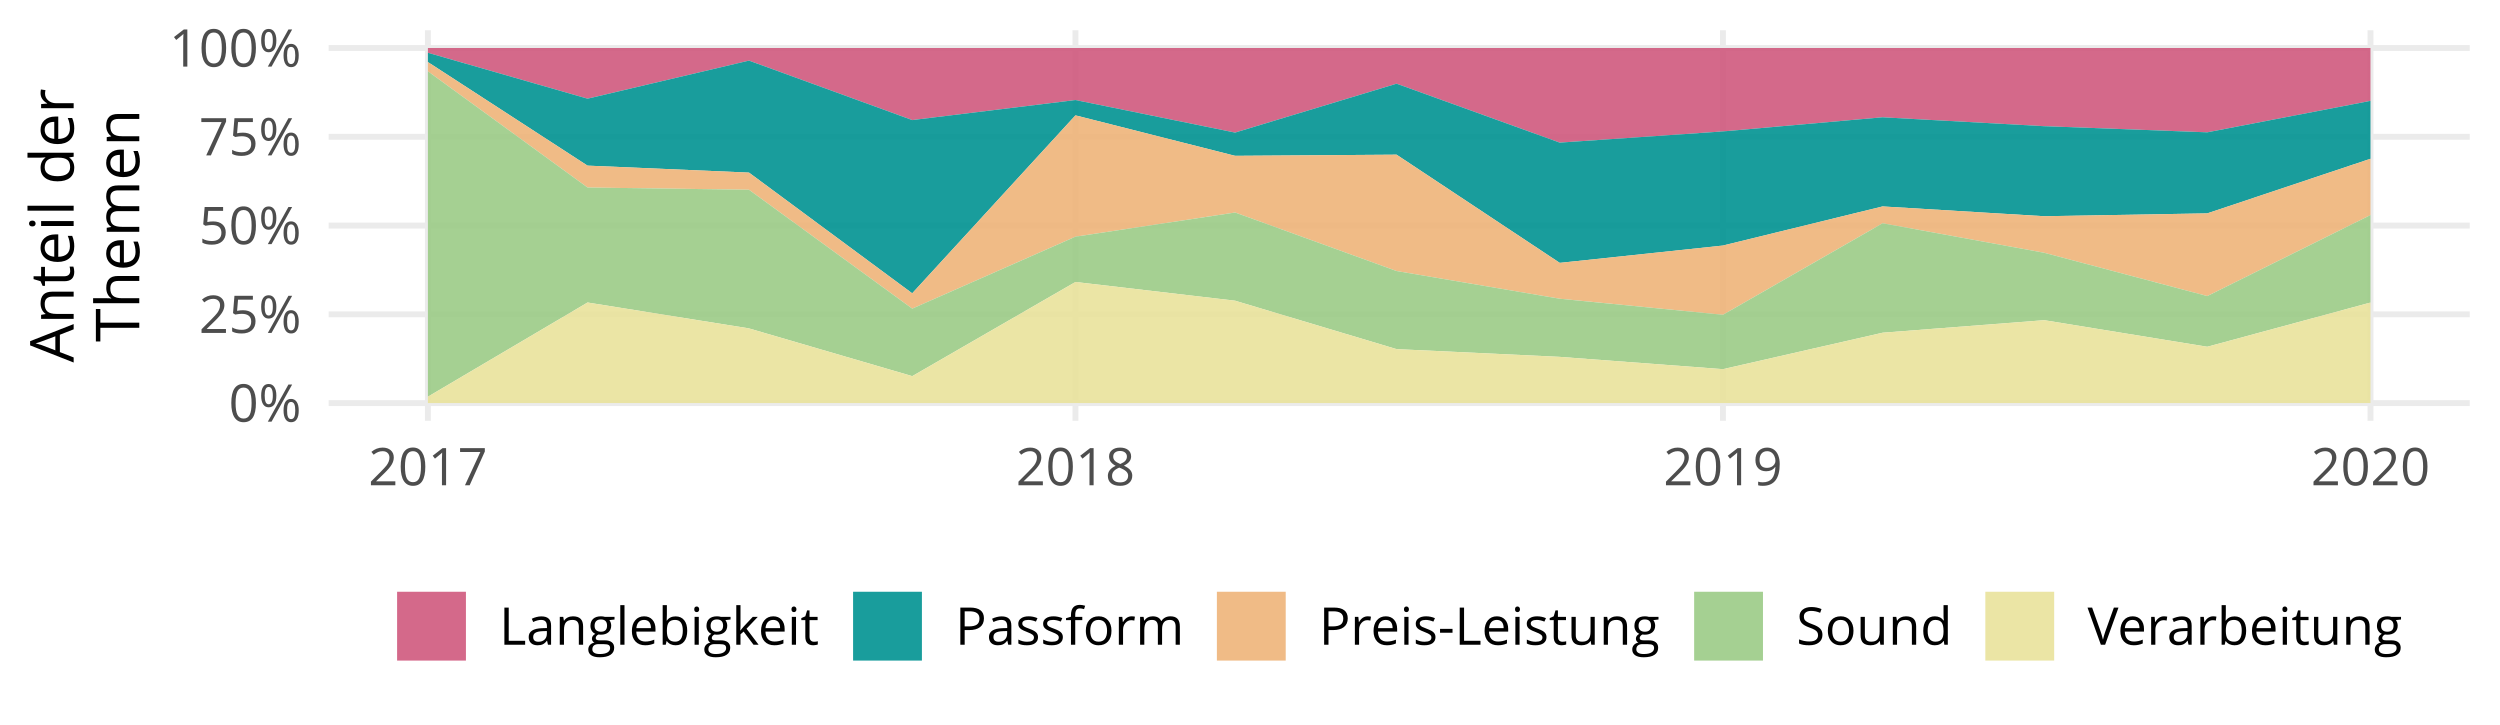
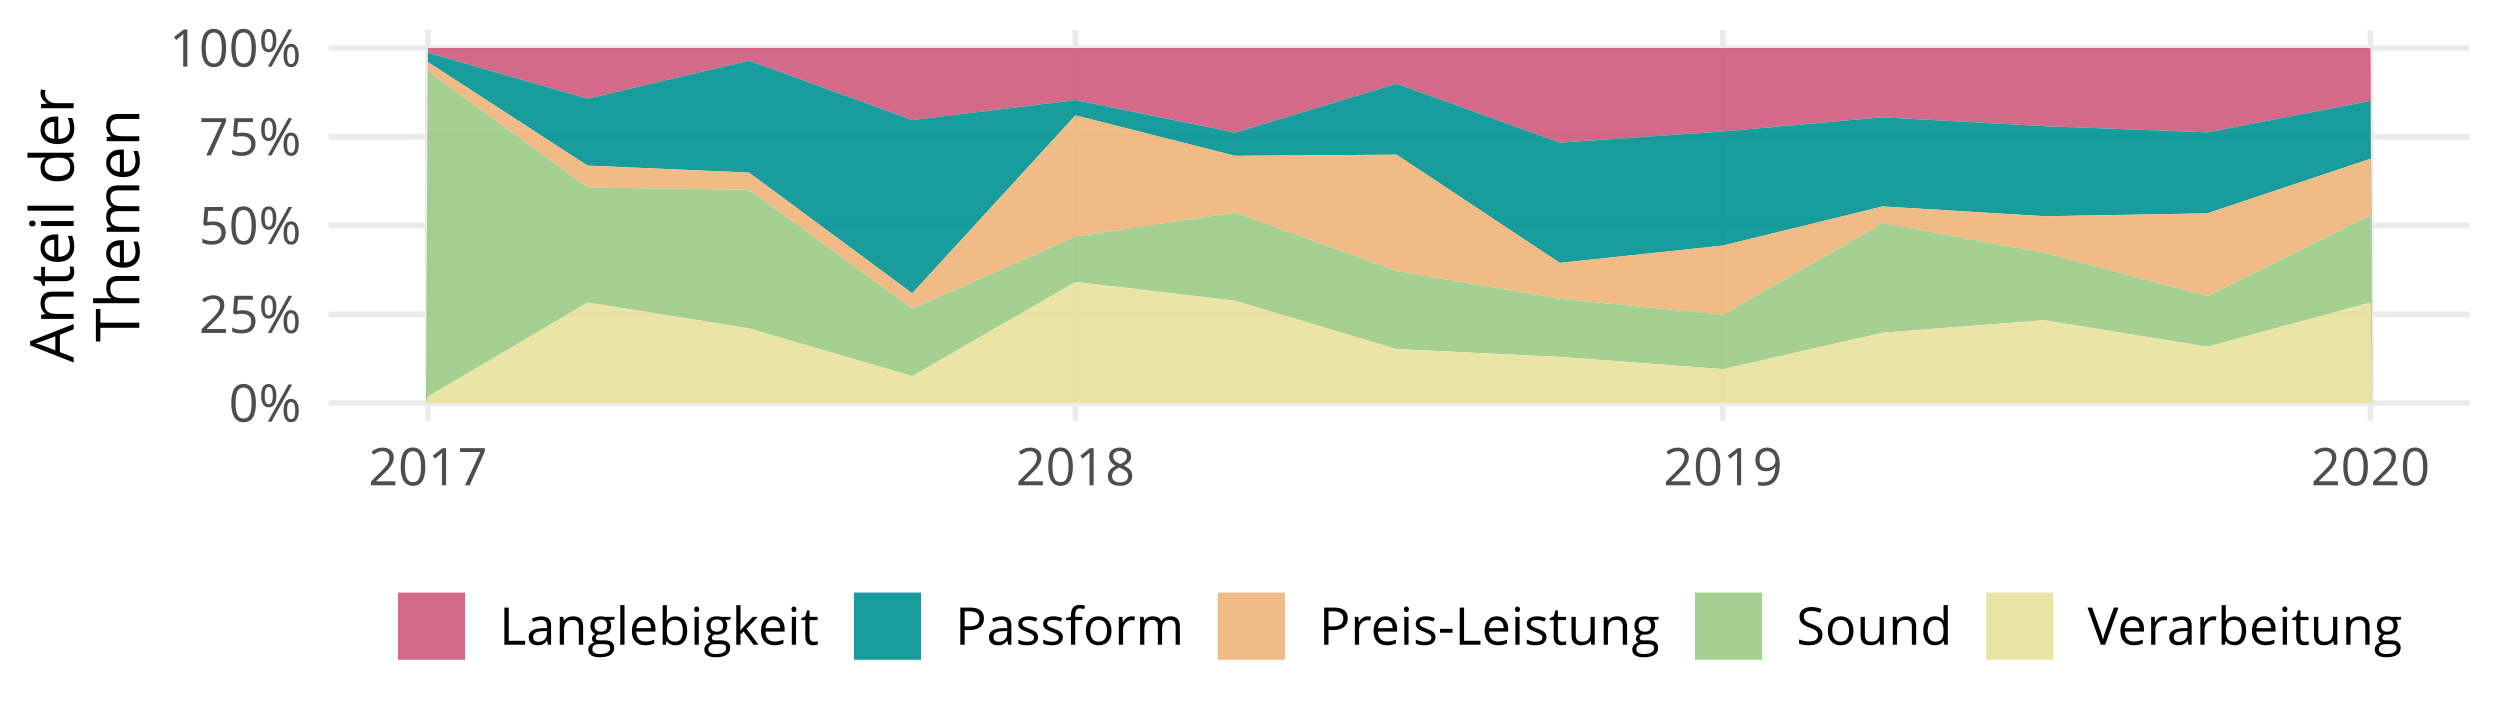
<svg xmlns="http://www.w3.org/2000/svg" width="576.00pt" height="166.85pt" viewBox="0 0 576.00 166.85">
  <g class="svglite">
    <defs>
      <style type="text/css">
    .svglite line, .svglite polyline, .svglite polygon, .svglite path, .svglite rect, .svglite circle {
      fill: none;
      stroke: #000000;
      stroke-linecap: round;
      stroke-linejoin: round;
      stroke-miterlimit: 10.00;
    }
    .svglite text {
      white-space: pre;
    }
    .svglite g.glyphgroup path {
      fill: inherit;
      stroke: none;
    }
  </style>
    </defs>
    <rect width="100%" height="100%" style="stroke: none; fill: none;" />
    <defs>
      <clipPath id="cpMC4wMHw1NzYuMDB8MC4wMHwxNjYuODU=">
        <rect x="0.00" y="0.00" width="576.00" height="166.85" />
      </clipPath>
    </defs>
    <g clip-path="url(#cpMC4wMHw1NzYuMDB8MC4wMHwxNjYuODU=)">
      <rect x="0.00" y="0.00" width="576.00" height="166.85" style="stroke-width: 1.36; stroke: none;" />
    </g>
    <defs>
      <clipPath id="cpNzUuNzJ8NTY5LjAzfDYuOTd8OTYuOTY=">
        <rect x="75.72" y="6.97" width="493.31" height="89.99" />
      </clipPath>
    </defs>
    <g clip-path="url(#cpNzUuNzJ8NTY5LjAzfDYuOTd8OTYuOTY=)">
      <rect x="75.72" y="6.97" width="493.31" height="89.99" style="stroke-width: 1.36; stroke: none;" />
      <polyline points="75.72,92.87 569.03,92.87 " style="stroke-width: 1.36; stroke: #EBEBEB; stroke-linecap: butt;" />
      <polyline points="75.72,72.42 569.03,72.42 " style="stroke-width: 1.36; stroke: #EBEBEB; stroke-linecap: butt;" />
      <polyline points="75.72,51.97 569.03,51.97 " style="stroke-width: 1.36; stroke: #EBEBEB; stroke-linecap: butt;" />
      <polyline points="75.72,31.52 569.03,31.52 " style="stroke-width: 1.36; stroke: #EBEBEB; stroke-linecap: butt;" />
      <polyline points="75.72,11.06 569.03,11.06 " style="stroke-width: 1.36; stroke: #EBEBEB; stroke-linecap: butt;" />
      <polyline points="98.59,96.96 98.59,6.97 " style="stroke-width: 1.36; stroke: #EBEBEB; stroke-linecap: butt;" />
      <polyline points="247.78,96.96 247.78,6.97 " style="stroke-width: 1.36; stroke: #EBEBEB; stroke-linecap: butt;" />
      <polyline points="396.97,96.96 396.97,6.97 " style="stroke-width: 1.36; stroke: #EBEBEB; stroke-linecap: butt;" />
      <polyline points="546.16,96.96 546.16,6.97 " style="stroke-width: 1.36; stroke: #EBEBEB; stroke-linecap: butt;" />
-       <polygon points="98.59,11.06 99.04,11.06 134.93,11.06 135.38,11.06 135.82,11.06 172.12,11.06 172.57,11.06 173.02,11.06 209.73,11.06 210.18,11.06 210.62,11.06 247.33,11.06 247.78,11.06 248.23,11.06 284.12,11.06 284.57,11.06 285.01,11.06 321.31,11.06 321.76,11.06 322.21,11.06 358.92,11.06 359.36,11.06 359.81,11.06 396.52,11.06 396.97,11.06 397.41,11.06 433.31,11.06 433.75,11.06 434.20,11.06 470.50,11.06 470.95,11.06 471.40,11.06 508.10,11.06 508.55,11.06 509.00,11.06 545.71,11.06 546.16,11.06 546.16,23.24 545.71,23.33 509.00,30.40 508.55,30.49 508.10,30.47 471.40,29.09 470.95,29.08 470.50,29.05 434.20,27.05 433.75,27.02 433.31,27.06 397.41,30.24 396.97,30.28 396.52,30.31 359.81,32.83 359.36,32.87 358.92,32.70 322.21,19.44 321.76,19.28 321.31,19.42 285.01,30.41 284.57,30.55 284.12,30.46 248.23,23.14 247.78,23.05 247.33,23.11 210.62,27.61 210.18,27.67 209.73,27.50 173.02,14.13 172.57,13.97 172.12,14.07 135.82,22.63 135.38,22.73 134.93,22.61 99.04,12.29 98.59,12.16 " style="stroke-width: 0.00; stroke: none; stroke-linecap: butt; fill: #CF597E; fill-opacity: 0.90;" />
-       <polyline points="98.59,11.06 99.04,11.06 134.93,11.06 135.38,11.06 135.82,11.06 172.12,11.06 172.57,11.06 173.02,11.06 209.73,11.06 210.18,11.06 210.62,11.06 247.33,11.06 247.78,11.06 248.23,11.06 284.12,11.06 284.57,11.06 285.01,11.06 321.31,11.06 321.76,11.06 322.21,11.06 358.92,11.06 359.36,11.06 359.81,11.06 396.52,11.06 396.97,11.06 397.41,11.06 433.31,11.06 433.75,11.06 434.20,11.06 470.50,11.06 470.95,11.06 471.40,11.06 508.10,11.06 508.55,11.06 509.00,11.06 545.71,11.06 546.16,11.06 " style="stroke-width: 1.07; stroke: none; stroke-linecap: butt;" />
-       <polygon points="98.59,12.16 99.04,12.29 134.93,22.61 135.38,22.73 135.82,22.63 172.12,14.07 172.57,13.97 173.02,14.13 209.73,27.50 210.18,27.67 210.62,27.61 247.33,23.11 247.78,23.05 248.23,23.14 284.12,30.46 284.57,30.55 285.01,30.41 321.31,19.42 321.76,19.28 322.21,19.44 358.92,32.70 359.36,32.87 359.81,32.83 396.52,30.31 396.97,30.28 397.41,30.24 433.31,27.06 433.75,27.02 434.20,27.05 470.50,29.05 470.95,29.08 471.40,29.09 508.10,30.47 508.55,30.49 509.00,30.40 545.71,23.33 546.16,23.24 546.16,36.58 545.71,36.73 509.00,49.01 508.55,49.16 508.10,49.17 471.40,49.81 470.95,49.82 470.50,49.79 434.20,47.59 433.75,47.56 433.31,47.67 397.41,56.46 396.97,56.57 396.52,56.62 359.81,60.52 359.36,60.56 358.92,60.27 322.21,35.93 321.76,35.63 321.31,35.64 285.01,35.90 284.57,35.90 284.12,35.79 248.23,26.69 247.78,26.58 247.33,27.07 210.62,67.09 210.18,67.58 209.73,67.25 173.02,40.10 172.57,39.77 172.12,39.75 135.82,38.18 135.38,38.17 134.93,37.88 99.04,14.59 98.59,14.30 " style="stroke-width: 0.00; stroke: none; stroke-linecap: butt; fill: #009392; fill-opacity: 0.90;" />
-       <polyline points="98.59,12.16 99.04,12.29 134.93,22.61 135.38,22.73 135.82,22.63 172.12,14.07 172.57,13.97 173.02,14.13 209.73,27.50 210.18,27.67 210.62,27.61 247.33,23.11 247.78,23.05 248.23,23.14 284.12,30.46 284.57,30.55 285.01,30.41 321.31,19.42 321.76,19.28 322.21,19.44 358.92,32.70 359.36,32.87 359.81,32.83 396.52,30.31 396.97,30.28 397.41,30.24 433.31,27.06 433.75,27.02 434.20,27.05 470.50,29.05 470.95,29.08 471.40,29.09 508.10,30.47 508.55,30.49 509.00,30.40 545.71,23.33 546.16,23.24 " style="stroke-width: 1.07; stroke: none; stroke-linecap: butt;" />
-       <polygon points="98.59,14.30 99.04,14.59 134.93,37.88 135.38,38.17 135.82,38.18 172.12,39.75 172.57,39.77 173.02,40.10 209.73,67.25 210.18,67.58 210.62,67.09 247.33,27.07 247.78,26.58 248.23,26.69 284.12,35.79 284.57,35.90 285.01,35.90 321.31,35.64 321.76,35.63 322.21,35.93 358.92,60.27 359.36,60.56 359.81,60.52 396.52,56.62 396.97,56.57 397.41,56.46 433.31,47.67 433.75,47.56 434.20,47.59 470.50,49.79 470.95,49.82 471.40,49.81 508.10,49.17 508.55,49.16 509.00,49.01 545.71,36.73 546.16,36.58 546.16,49.55 545.71,49.77 509.00,67.99 508.55,68.21 508.10,68.09 471.40,58.35 470.95,58.23 470.50,58.15 434.20,51.52 433.75,51.44 433.31,51.69 397.41,72.27 396.97,72.53 396.52,72.48 359.81,68.87 359.36,68.83 358.92,68.75 322.21,62.52 321.76,62.44 321.31,62.28 285.01,49.12 284.57,48.96 284.12,49.03 248.23,54.46 247.78,54.53 247.33,54.73 210.62,70.91 210.18,71.11 209.73,70.78 173.02,44.05 172.57,43.72 172.12,43.71 135.82,43.21 135.38,43.20 134.93,42.88 99.04,16.76 98.59,16.44 " style="stroke-width: 0.00; stroke: none; stroke-linecap: butt; fill: #EEB479; fill-opacity: 0.90;" />
-       <polyline points="98.59,14.30 99.04,14.59 134.93,37.88 135.38,38.17 135.82,38.18 172.12,39.75 172.57,39.77 173.02,40.10 209.73,67.25 210.18,67.58 210.62,67.09 247.33,27.07 247.78,26.58 248.23,26.69 284.12,35.79 284.57,35.90 285.01,35.90 321.31,35.64 321.76,35.63 322.21,35.93 358.92,60.27 359.36,60.56 359.81,60.52 396.52,56.62 396.97,56.57 397.41,56.46 433.31,47.67 433.75,47.56 434.20,47.59 470.50,49.79 470.95,49.82 471.40,49.81 508.10,49.17 508.55,49.16 509.00,49.01 545.71,36.73 546.16,36.58 " style="stroke-width: 1.07; stroke: none; stroke-linecap: butt;" />
-       <polygon points="98.59,16.44 99.04,16.76 134.93,42.88 135.38,43.20 135.82,43.21 172.12,43.71 172.57,43.72 173.02,44.05 209.73,70.78 210.18,71.11 210.62,70.91 247.33,54.73 247.78,54.53 248.23,54.46 284.12,49.03 284.57,48.96 285.01,49.12 321.31,62.28 321.76,62.44 322.21,62.52 358.92,68.75 359.36,68.83 359.81,68.87 396.52,72.48 396.97,72.53 397.41,72.27 433.31,51.69 433.75,51.44 434.20,51.52 470.50,58.15 470.95,58.23 471.40,58.35 508.10,68.09 508.55,68.21 509.00,67.99 545.71,49.77 546.16,49.55 546.16,69.71 545.71,69.83 509.00,79.77 508.55,79.89 508.10,79.82 471.40,73.84 470.95,73.77 470.50,73.81 434.20,76.62 433.75,76.66 433.31,76.76 397.41,84.95 396.97,85.06 396.52,85.02 359.81,82.26 359.36,82.22 358.92,82.20 322.21,80.46 321.76,80.43 321.31,80.30 285.01,69.42 284.57,69.28 284.12,69.23 248.23,65.02 247.78,64.97 247.33,65.23 210.62,86.41 210.18,86.67 209.73,86.53 173.02,75.80 172.57,75.67 172.12,75.59 135.82,69.77 135.38,69.69 134.93,69.96 99.04,91.13 98.59,91.39 " style="stroke-width: 0.00; stroke: none; stroke-linecap: butt; fill: #9CCB86; fill-opacity: 0.90;" />
-       <polyline points="98.59,16.44 99.04,16.76 134.93,42.88 135.38,43.20 135.82,43.21 172.12,43.71 172.57,43.72 173.02,44.05 209.73,70.78 210.18,71.11 210.62,70.91 247.33,54.73 247.78,54.53 248.23,54.46 284.12,49.03 284.57,48.96 285.01,49.12 321.31,62.28 321.76,62.44 322.21,62.52 358.92,68.75 359.36,68.83 359.81,68.87 396.52,72.48 396.97,72.53 397.41,72.27 433.31,51.69 433.75,51.44 434.20,51.52 470.50,58.15 470.95,58.23 471.40,58.35 508.10,68.09 508.55,68.21 509.00,67.99 545.71,49.77 546.16,49.55 " style="stroke-width: 1.07; stroke: none; stroke-linecap: butt;" />
-       <polygon points="98.59,91.39 99.04,91.13 134.93,69.96 135.38,69.69 135.82,69.77 172.12,75.59 172.57,75.67 173.02,75.80 209.73,86.53 210.18,86.67 210.62,86.41 247.33,65.23 247.78,64.97 248.23,65.02 284.12,69.23 284.57,69.28 285.01,69.42 321.31,80.30 321.76,80.43 322.21,80.46 358.92,82.20 359.36,82.22 359.81,82.26 396.52,85.02 396.97,85.06 397.41,84.95 433.31,76.76 433.75,76.66 434.20,76.62 470.50,73.81 470.95,73.77 471.40,73.84 508.10,79.82 508.55,79.89 509.00,79.77 545.71,69.83 546.16,69.71 546.16,92.87 545.71,92.87 509.00,92.87 508.55,92.87 508.10,92.87 471.40,92.87 470.95,92.87 470.50,92.87 434.20,92.87 433.75,92.87 433.31,92.87 397.41,92.87 396.97,92.87 396.52,92.87 359.81,92.87 359.36,92.87 358.92,92.87 322.21,92.87 321.76,92.87 321.31,92.87 285.01,92.87 284.57,92.87 284.12,92.87 248.23,92.87 247.78,92.87 247.33,92.87 210.62,92.87 210.18,92.87 209.73,92.87 173.02,92.87 172.57,92.87 172.12,92.87 135.82,92.87 135.38,92.87 134.93,92.87 99.04,92.87 98.59,92.87 " style="stroke-width: 0.00; stroke: none; stroke-linecap: butt; fill: #E9E29C; fill-opacity: 0.90;" />
-       <polyline points="98.59,91.39 99.04,91.13 134.93,69.96 135.38,69.69 135.82,69.77 172.12,75.59 172.57,75.67 173.02,75.80 209.73,86.53 210.18,86.67 210.62,86.41 247.33,65.23 247.78,64.97 248.23,65.02 284.12,69.23 284.57,69.28 285.01,69.42 321.31,80.30 321.76,80.43 322.21,80.46 358.92,82.20 359.36,82.22 359.81,82.26 396.52,85.02 396.97,85.06 397.41,84.95 433.31,76.76 433.75,76.66 434.20,76.62 470.50,73.81 470.95,73.77 471.40,73.84 508.10,79.82 508.55,79.89 509.00,79.77 545.71,69.83 546.16,69.71 " style="stroke-width: 1.07; stroke: none; stroke-linecap: butt;" />
+       <polygon points="98.59,11.06 99.04,11.06 134.93,11.06 135.38,11.06 135.82,11.06 172.12,11.06 172.57,11.06 173.02,11.06 209.73,11.06 210.18,11.06 210.62,11.06 247.33,11.06 247.78,11.06 248.23,11.06 284.12,11.06 284.57,11.06 285.01,11.06 321.31,11.06 321.76,11.06 322.21,11.06 358.92,11.06 359.36,11.06 359.81,11.06 396.52,11.06 396.97,11.06 397.41,11.06 433.31,11.06 433.75,11.06 434.20,11.06 470.50,11.06 470.95,11.06 471.40,11.06 508.10,11.06 508.55,11.06 509.00,11.06 545.71,11.06 546.16,11.06 546.60,92.87 546.16,23.24 545.71,23.33 509.00,30.40 508.55,30.49 508.10,30.47 471.40,29.09 470.95,29.08 470.50,29.05 434.20,27.05 433.75,27.02 433.31,27.06 397.41,30.24 396.97,30.28 396.52,30.31 359.81,32.83 359.36,32.87 358.92,32.70 322.21,19.44 321.76,19.28 321.31,19.42 285.01,30.41 284.57,30.55 284.12,30.46 248.23,23.14 247.78,23.05 247.33,23.11 210.62,27.61 210.18,27.67 209.73,27.50 173.02,14.13 172.57,13.97 172.12,14.07 135.82,22.63 135.38,22.73 134.93,22.61 99.04,12.29 98.59,12.16 98.14,92.87 " style="stroke-width: 0.00; stroke: none; stroke-linecap: butt; fill: #CF597E; fill-opacity: 0.90;" />
+       <polyline points="98.59,11.06 99.04,11.06 134.93,11.06 135.38,11.06 135.82,11.06 172.12,11.06 172.57,11.06 173.02,11.06 209.73,11.06 210.18,11.06 210.62,11.06 247.33,11.06 247.78,11.06 248.23,11.06 284.12,11.06 284.57,11.06 285.01,11.06 321.31,11.06 321.76,11.06 322.21,11.06 358.92,11.06 359.36,11.06 359.81,11.06 396.52,11.06 396.97,11.06 397.41,11.06 433.31,11.06 433.75,11.06 434.20,11.06 470.50,11.06 470.95,11.06 471.40,11.06 508.10,11.06 508.55,11.06 509.00,11.06 545.71,11.06 546.16,11.06 " style="stroke-width: 1.36; stroke: none; stroke-linecap: butt;" />
+       <polygon points="98.59,12.16 99.04,12.29 134.93,22.61 135.38,22.73 135.82,22.63 172.12,14.07 172.57,13.97 173.02,14.13 209.73,27.50 210.18,27.67 210.62,27.61 247.33,23.11 247.78,23.05 248.23,23.14 284.12,30.46 284.57,30.55 285.01,30.41 321.31,19.42 321.76,19.28 322.21,19.44 358.92,32.70 359.36,32.87 359.81,32.83 396.52,30.31 396.97,30.28 397.41,30.24 433.31,27.06 433.75,27.02 434.20,27.05 470.50,29.05 470.95,29.08 471.40,29.09 508.10,30.47 508.55,30.49 509.00,30.40 545.71,23.33 546.16,23.24 546.60,92.87 546.16,36.58 545.71,36.73 509.00,49.01 508.55,49.16 508.10,49.17 471.40,49.81 470.95,49.82 470.50,49.79 434.20,47.59 433.75,47.56 433.31,47.67 397.41,56.46 396.97,56.57 396.52,56.62 359.81,60.52 359.36,60.56 358.92,60.27 322.21,35.93 321.76,35.63 321.31,35.64 285.01,35.90 284.57,35.90 284.12,35.79 248.23,26.69 247.78,26.58 247.33,27.07 210.62,67.09 210.18,67.58 209.73,67.25 173.02,40.10 172.57,39.77 172.12,39.75 135.82,38.18 135.38,38.17 134.93,37.88 99.04,14.59 98.59,14.30 98.14,92.87 " style="stroke-width: 0.00; stroke: none; stroke-linecap: butt; fill: #009392; fill-opacity: 0.90;" />
+       <polyline points="98.59,12.16 99.04,12.29 134.93,22.61 135.38,22.73 135.82,22.63 172.12,14.07 172.57,13.97 173.02,14.13 209.73,27.50 210.18,27.67 210.62,27.61 247.33,23.11 247.78,23.05 248.23,23.14 284.12,30.46 284.57,30.55 285.01,30.41 321.31,19.42 321.76,19.28 322.21,19.44 358.92,32.70 359.36,32.87 359.81,32.83 396.52,30.31 396.97,30.28 397.41,30.24 433.31,27.06 433.75,27.02 434.20,27.05 470.50,29.05 470.95,29.08 471.40,29.09 508.10,30.47 508.55,30.49 509.00,30.40 545.71,23.33 546.16,23.24 " style="stroke-width: 1.36; stroke: none; stroke-linecap: butt;" />
+       <polygon points="98.59,14.30 99.04,14.59 134.93,37.88 135.38,38.17 135.82,38.18 172.12,39.75 172.57,39.77 173.02,40.10 209.73,67.25 210.18,67.58 210.62,67.09 247.33,27.07 247.78,26.58 248.23,26.69 284.12,35.79 284.57,35.90 285.01,35.90 321.31,35.64 321.76,35.63 322.21,35.93 358.92,60.27 359.36,60.56 359.81,60.52 396.52,56.62 396.97,56.57 397.41,56.46 433.31,47.67 433.75,47.56 434.20,47.59 470.50,49.79 470.95,49.82 471.40,49.81 508.10,49.17 508.55,49.16 509.00,49.01 545.71,36.73 546.16,36.58 546.60,92.87 546.16,49.55 545.71,49.77 509.00,67.99 508.55,68.21 508.10,68.09 471.40,58.35 470.95,58.23 470.50,58.15 434.20,51.52 433.75,51.44 433.31,51.69 397.41,72.27 396.97,72.53 396.52,72.48 359.81,68.87 359.36,68.83 358.92,68.75 322.21,62.52 321.76,62.44 321.31,62.28 285.01,49.12 284.57,48.96 284.12,49.03 248.23,54.46 247.78,54.53 247.33,54.73 210.62,70.91 210.18,71.11 209.73,70.78 173.02,44.05 172.57,43.72 172.12,43.71 135.82,43.21 135.38,43.20 134.93,42.88 99.04,16.76 98.59,16.44 98.14,92.87 " style="stroke-width: 0.00; stroke: none; stroke-linecap: butt; fill: #EEB479; fill-opacity: 0.90;" />
+       <polyline points="98.59,14.30 99.04,14.59 134.93,37.88 135.38,38.17 135.82,38.18 172.12,39.75 172.57,39.77 173.02,40.10 209.73,67.25 210.18,67.58 210.62,67.09 247.33,27.07 247.78,26.58 248.23,26.69 284.12,35.79 284.57,35.90 285.01,35.90 321.31,35.64 321.76,35.63 322.21,35.93 358.92,60.27 359.36,60.56 359.81,60.52 396.52,56.62 396.97,56.57 397.41,56.46 433.31,47.67 433.75,47.56 434.20,47.59 470.50,49.79 470.95,49.82 471.40,49.81 508.10,49.17 508.55,49.16 509.00,49.01 545.71,36.73 546.16,36.58 " style="stroke-width: 1.36; stroke: none; stroke-linecap: butt;" />
+       <polygon points="98.59,16.44 99.04,16.76 134.93,42.88 135.38,43.20 135.82,43.21 172.12,43.71 172.57,43.72 173.02,44.05 209.73,70.78 210.18,71.11 210.62,70.91 247.33,54.73 247.78,54.53 248.23,54.46 284.12,49.03 284.57,48.96 285.01,49.12 321.31,62.28 321.76,62.44 322.21,62.52 358.92,68.75 359.36,68.83 359.81,68.87 396.52,72.48 396.97,72.53 397.41,72.27 433.31,51.69 433.75,51.44 434.20,51.52 470.50,58.15 470.95,58.23 471.40,58.35 508.10,68.09 508.55,68.21 509.00,67.99 545.71,49.77 546.16,49.55 546.60,92.87 546.16,69.71 545.71,69.83 509.00,79.77 508.55,79.89 508.10,79.82 471.40,73.84 470.95,73.77 470.50,73.81 434.20,76.62 433.75,76.66 433.31,76.76 397.41,84.95 396.97,85.06 396.52,85.02 359.81,82.26 359.36,82.22 358.92,82.20 322.21,80.46 321.76,80.43 321.31,80.30 285.01,69.42 284.57,69.28 284.12,69.23 248.23,65.02 247.78,64.97 247.33,65.23 210.62,86.41 210.18,86.67 209.73,86.53 173.02,75.80 172.57,75.67 172.12,75.59 135.82,69.77 135.38,69.69 134.93,69.96 99.04,91.13 98.59,91.39 98.14,92.87 " style="stroke-width: 0.00; stroke: none; stroke-linecap: butt; fill: #9CCB86; fill-opacity: 0.90;" />
+       <polyline points="98.59,16.44 99.04,16.76 134.93,42.88 135.38,43.20 135.82,43.21 172.12,43.71 172.57,43.72 173.02,44.05 209.73,70.78 210.18,71.11 210.62,70.91 247.33,54.73 247.78,54.53 248.23,54.46 284.12,49.03 284.57,48.96 285.01,49.12 321.31,62.28 321.76,62.44 322.21,62.52 358.92,68.75 359.36,68.83 359.81,68.87 396.52,72.48 396.97,72.53 397.41,72.27 433.31,51.69 433.75,51.44 434.20,51.52 470.50,58.15 470.95,58.23 471.40,58.35 508.10,68.09 508.55,68.21 509.00,67.99 545.71,49.77 546.16,49.55 " style="stroke-width: 1.36; stroke: none; stroke-linecap: butt;" />
+       <polygon points="98.59,91.39 99.04,91.13 134.93,69.96 135.38,69.69 135.82,69.77 172.12,75.59 172.57,75.67 173.02,75.80 209.73,86.53 210.18,86.67 210.62,86.41 247.33,65.23 247.78,64.97 248.23,65.02 284.12,69.23 284.57,69.28 285.01,69.42 321.31,80.30 321.76,80.43 322.21,80.46 358.92,82.20 359.36,82.22 359.81,82.26 396.52,85.02 396.97,85.06 397.41,84.95 433.31,76.76 433.75,76.66 434.20,76.62 470.50,73.81 470.95,73.77 471.40,73.84 508.10,79.82 508.55,79.89 509.00,79.77 545.71,69.83 546.16,69.71 546.60,92.87 546.16,92.87 545.71,92.87 509.00,92.87 508.55,92.87 508.10,92.87 471.40,92.87 470.95,92.87 470.50,92.87 434.20,92.87 433.75,92.87 433.31,92.87 397.41,92.87 396.97,92.87 396.52,92.87 359.81,92.87 359.36,92.87 358.92,92.87 322.21,92.87 321.76,92.87 321.31,92.87 285.01,92.87 284.57,92.87 284.12,92.87 248.23,92.87 247.78,92.87 247.33,92.87 210.62,92.87 210.18,92.87 209.73,92.87 173.02,92.87 172.57,92.87 172.12,92.87 135.82,92.87 135.38,92.87 134.93,92.87 99.04,92.87 98.59,92.87 98.14,92.87 " style="stroke-width: 0.00; stroke: none; stroke-linecap: butt; fill: #E9E29C; fill-opacity: 0.90;" />
+       <polyline points="98.59,91.39 99.04,91.13 134.93,69.96 135.38,69.69 135.82,69.77 172.12,75.59 172.57,75.67 173.02,75.80 209.73,86.53 210.18,86.67 210.62,86.41 247.33,65.23 247.78,64.97 248.23,65.02 284.12,69.23 284.57,69.28 285.01,69.42 321.31,80.30 321.76,80.43 322.21,80.46 358.92,82.20 359.36,82.22 359.81,82.26 396.52,85.02 396.97,85.06 397.41,84.95 433.31,76.76 433.75,76.66 434.20,76.62 470.50,73.81 470.95,73.77 471.40,73.84 508.10,79.82 508.55,79.89 509.00,79.77 545.71,69.83 546.16,69.71 " style="stroke-width: 1.36; stroke: none; stroke-linecap: butt;" />
    </g>
    <g clip-path="url(#cpMC4wMHw1NzYuMDB8MC4wMHwxNjYuODU=)">
      <text x="69.44" y="97.16" text-anchor="end" style="font-size: 12.00px;fill: #4D4D4D; font-family: &quot;Open Sans&quot;;" textLength="16.78px" lengthAdjust="spacingAndGlyphs">0%</text>
      <text x="69.44" y="76.71" text-anchor="end" style="font-size: 12.00px;fill: #4D4D4D; font-family: &quot;Open Sans&quot;;" textLength="23.64px" lengthAdjust="spacingAndGlyphs">25%</text>
      <text x="69.44" y="56.25" text-anchor="end" style="font-size: 12.00px;fill: #4D4D4D; font-family: &quot;Open Sans&quot;;" textLength="23.64px" lengthAdjust="spacingAndGlyphs">50%</text>
      <text x="69.44" y="35.80" text-anchor="end" style="font-size: 12.00px;fill: #4D4D4D; font-family: &quot;Open Sans&quot;;" textLength="23.64px" lengthAdjust="spacingAndGlyphs">75%</text>
      <text x="69.44" y="15.35" text-anchor="end" style="font-size: 12.00px;fill: #4D4D4D; font-family: &quot;Open Sans&quot;;" textLength="30.50px" lengthAdjust="spacingAndGlyphs">100%</text>
      <text x="98.59" y="111.81" text-anchor="middle" style="font-size: 12.00px;fill: #4D4D4D; font-family: &quot;Open Sans&quot;;" textLength="27.44px" lengthAdjust="spacingAndGlyphs">2017</text>
      <text x="247.78" y="111.81" text-anchor="middle" style="font-size: 12.00px;fill: #4D4D4D; font-family: &quot;Open Sans&quot;;" textLength="27.44px" lengthAdjust="spacingAndGlyphs">2018</text>
      <text x="396.97" y="111.81" text-anchor="middle" style="font-size: 12.00px;fill: #4D4D4D; font-family: &quot;Open Sans&quot;;" textLength="27.44px" lengthAdjust="spacingAndGlyphs">2019</text>
      <text x="546.16" y="111.81" text-anchor="middle" style="font-size: 12.00px;fill: #4D4D4D; font-family: &quot;Open Sans&quot;;" textLength="27.44px" lengthAdjust="spacingAndGlyphs">2020</text>
      <text transform="translate(16.97,51.97) rotate(-90)" text-anchor="middle" style="font-size: 14.00px; font-family: &quot;Open Sans&quot;;" textLength="63.14px" lengthAdjust="spacingAndGlyphs">Anteil der</text>
      <text transform="translate(32.09,51.97) rotate(-90)" text-anchor="middle" style="font-size: 14.00px; font-family: &quot;Open Sans&quot;;" textLength="53.59px" lengthAdjust="spacingAndGlyphs">Themen</text>
-       <rect x="91.49" y="136.34" width="15.86" height="15.86" style="stroke-width: 1.07; stroke: none; stroke-linecap: butt; stroke-linejoin: miter; fill: #CF597E; fill-opacity: 0.90;" />
-       <rect x="196.55" y="136.34" width="15.86" height="15.86" style="stroke-width: 1.07; stroke: none; stroke-linecap: butt; stroke-linejoin: miter; fill: #009392; fill-opacity: 0.90;" />
-       <rect x="280.37" y="136.34" width="15.86" height="15.86" style="stroke-width: 1.07; stroke: none; stroke-linecap: butt; stroke-linejoin: miter; fill: #EEB479; fill-opacity: 0.90;" />
-       <rect x="390.33" y="136.34" width="15.86" height="15.86" style="stroke-width: 1.07; stroke: none; stroke-linecap: butt; stroke-linejoin: miter; fill: #9CCB86; fill-opacity: 0.90;" />
-       <rect x="457.42" y="136.34" width="15.86" height="15.86" style="stroke-width: 1.07; stroke: none; stroke-linecap: butt; stroke-linejoin: miter; fill: #E9E29C; fill-opacity: 0.90;" />
+       <rect x="91.69" y="136.53" width="15.48" height="15.48" style="stroke-width: 1.36; stroke: none; stroke-linecap: butt; fill: #CF597E; fill-opacity: 0.90;" />
+       <rect x="196.74" y="136.53" width="15.48" height="15.48" style="stroke-width: 1.36; stroke: none; stroke-linecap: butt; fill: #009392; fill-opacity: 0.90;" />
+       <rect x="280.56" y="136.53" width="15.48" height="15.48" style="stroke-width: 1.36; stroke: none; stroke-linecap: butt; fill: #EEB479; fill-opacity: 0.90;" />
+       <rect x="390.52" y="136.53" width="15.48" height="15.48" style="stroke-width: 1.36; stroke: none; stroke-linecap: butt; fill: #9CCB86; fill-opacity: 0.90;" />
+       <rect x="457.61" y="136.53" width="15.48" height="15.48" style="stroke-width: 1.36; stroke: none; stroke-linecap: butt; fill: #E9E29C; fill-opacity: 0.90;" />
      <text x="115.04" y="148.55" style="font-size: 12.00px; font-family: &quot;Open Sans&quot;;" textLength="73.83px" lengthAdjust="spacingAndGlyphs">Langlebigkeit</text>
      <text x="220.09" y="148.55" style="font-size: 12.00px; font-family: &quot;Open Sans&quot;;" textLength="52.59px" lengthAdjust="spacingAndGlyphs">Passform</text>
      <text x="303.91" y="148.55" style="font-size: 12.00px; font-family: &quot;Open Sans&quot;;" textLength="78.73px" lengthAdjust="spacingAndGlyphs">Preis-Leistung</text>
      <text x="413.88" y="148.55" style="font-size: 12.00px; font-family: &quot;Open Sans&quot;;" textLength="35.86px" lengthAdjust="spacingAndGlyphs">Sound</text>
      <text x="480.96" y="148.55" style="font-size: 12.00px; font-family: &quot;Open Sans&quot;;" textLength="73.00px" lengthAdjust="spacingAndGlyphs">Verarbeitung</text>
    </g>
  </g>
</svg>
